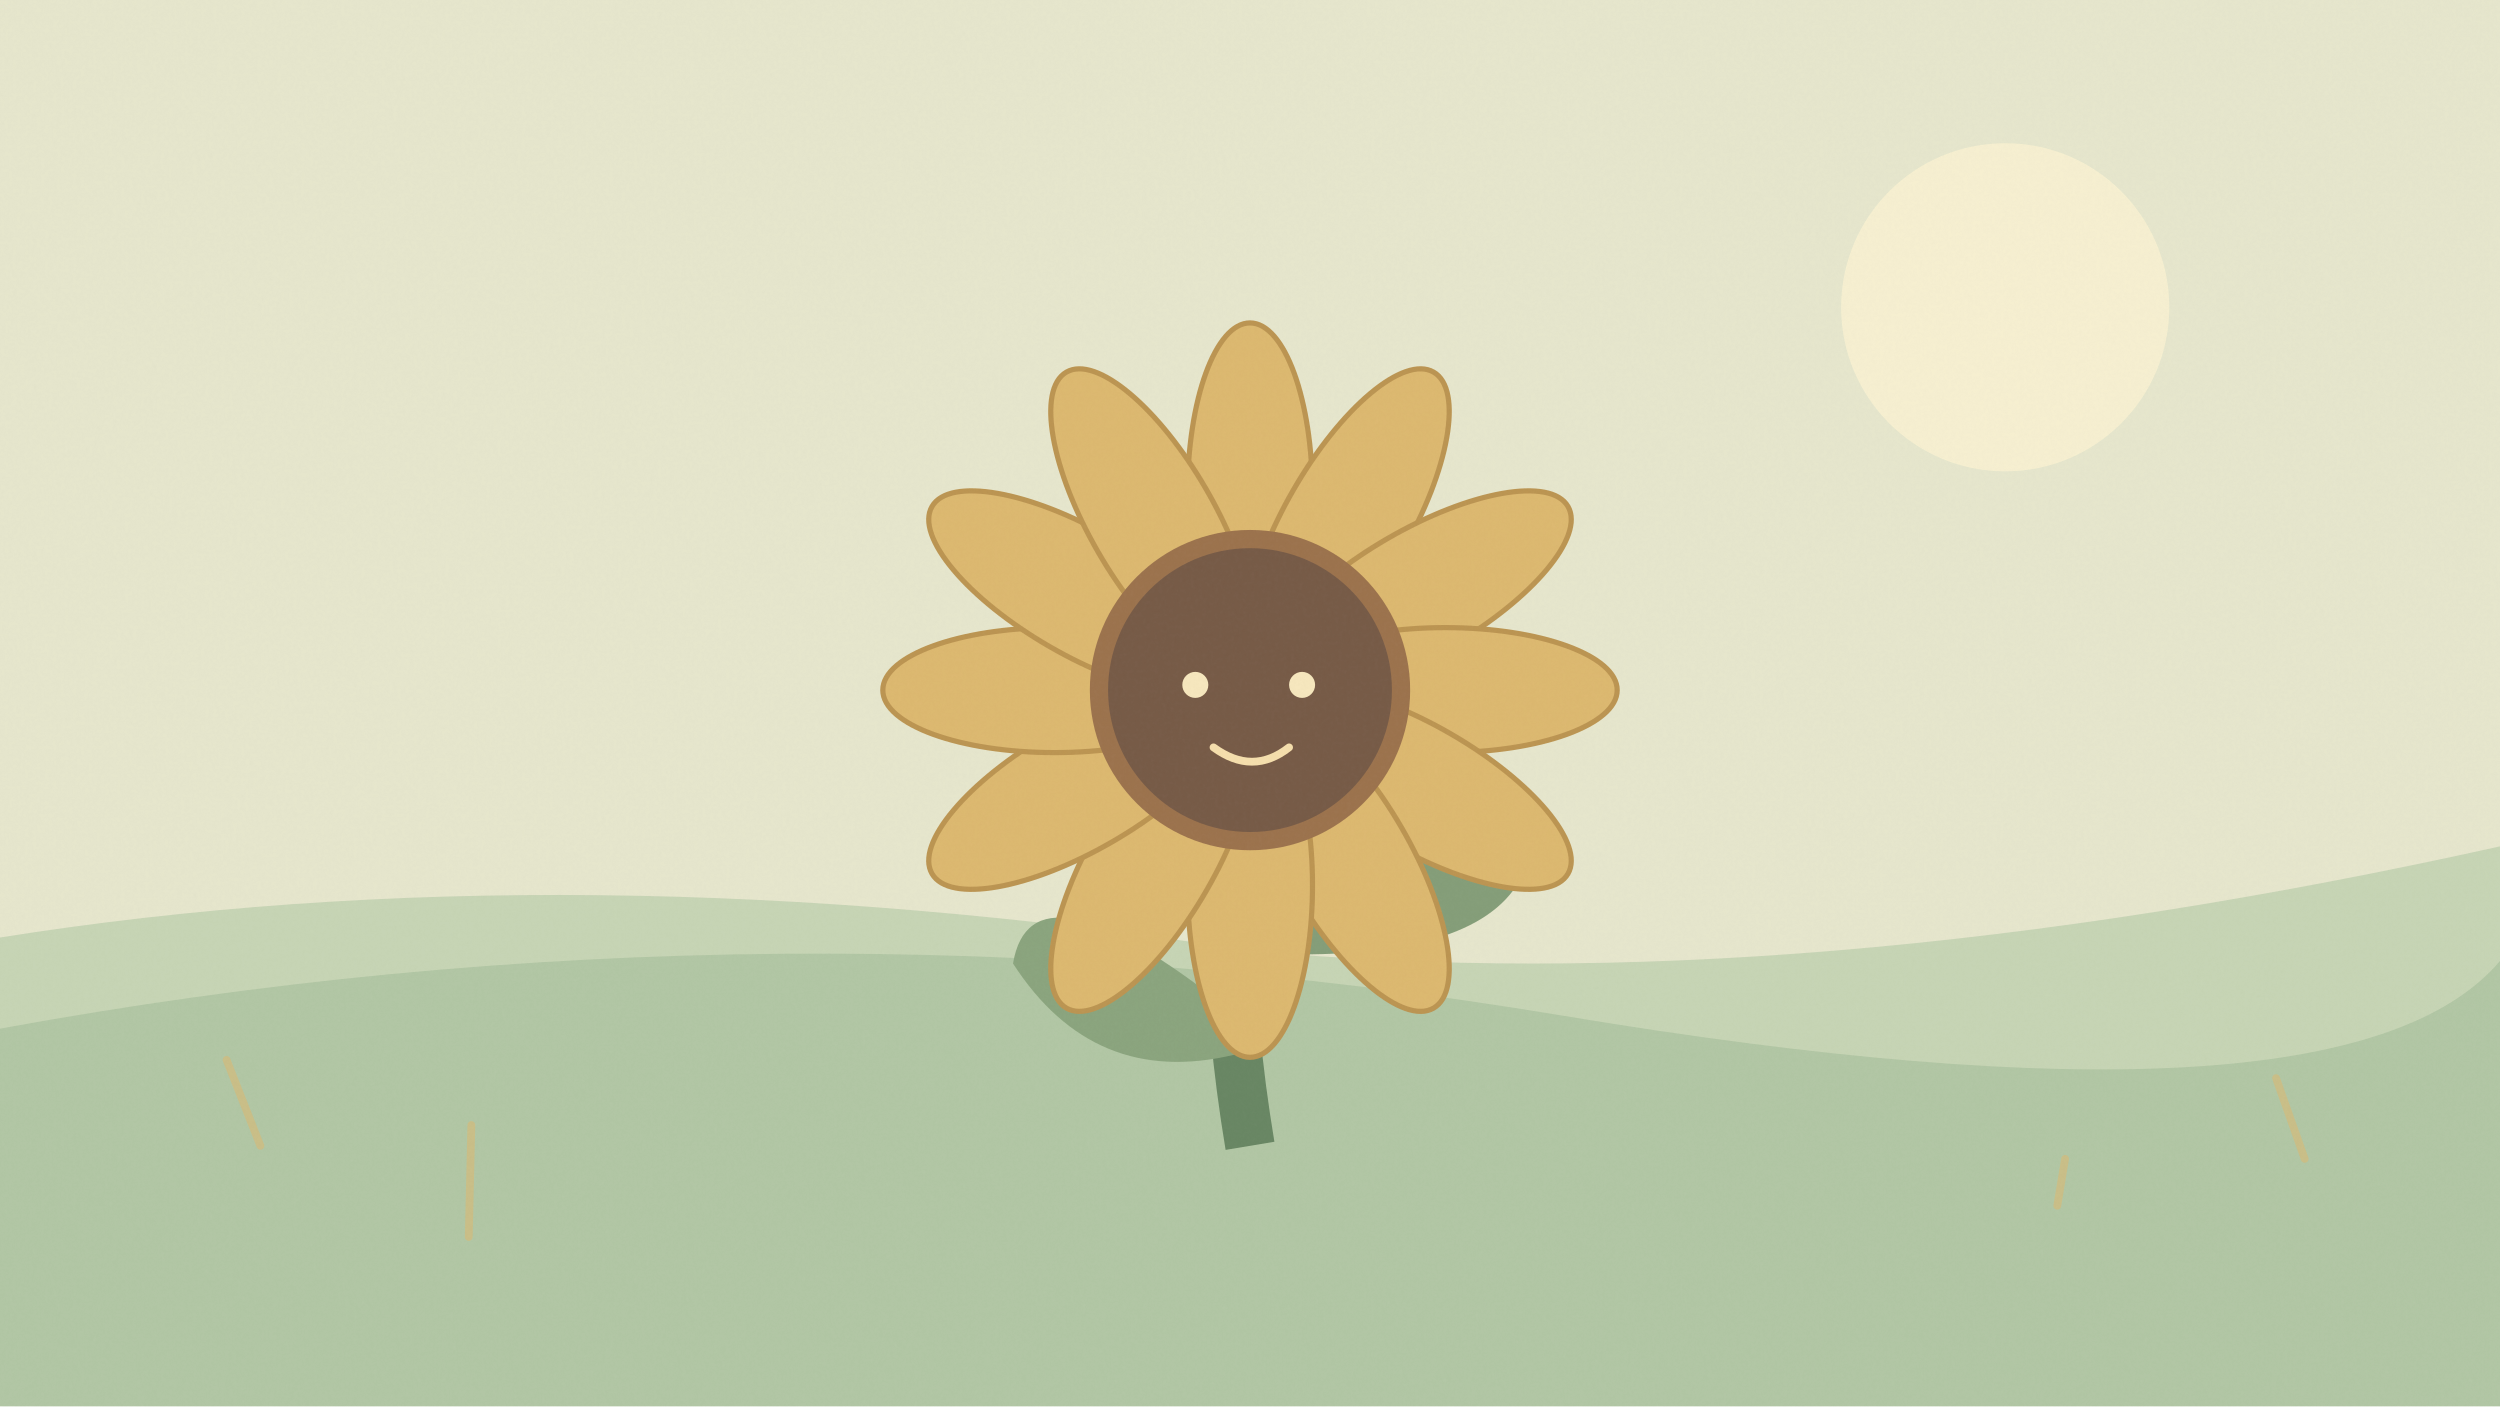
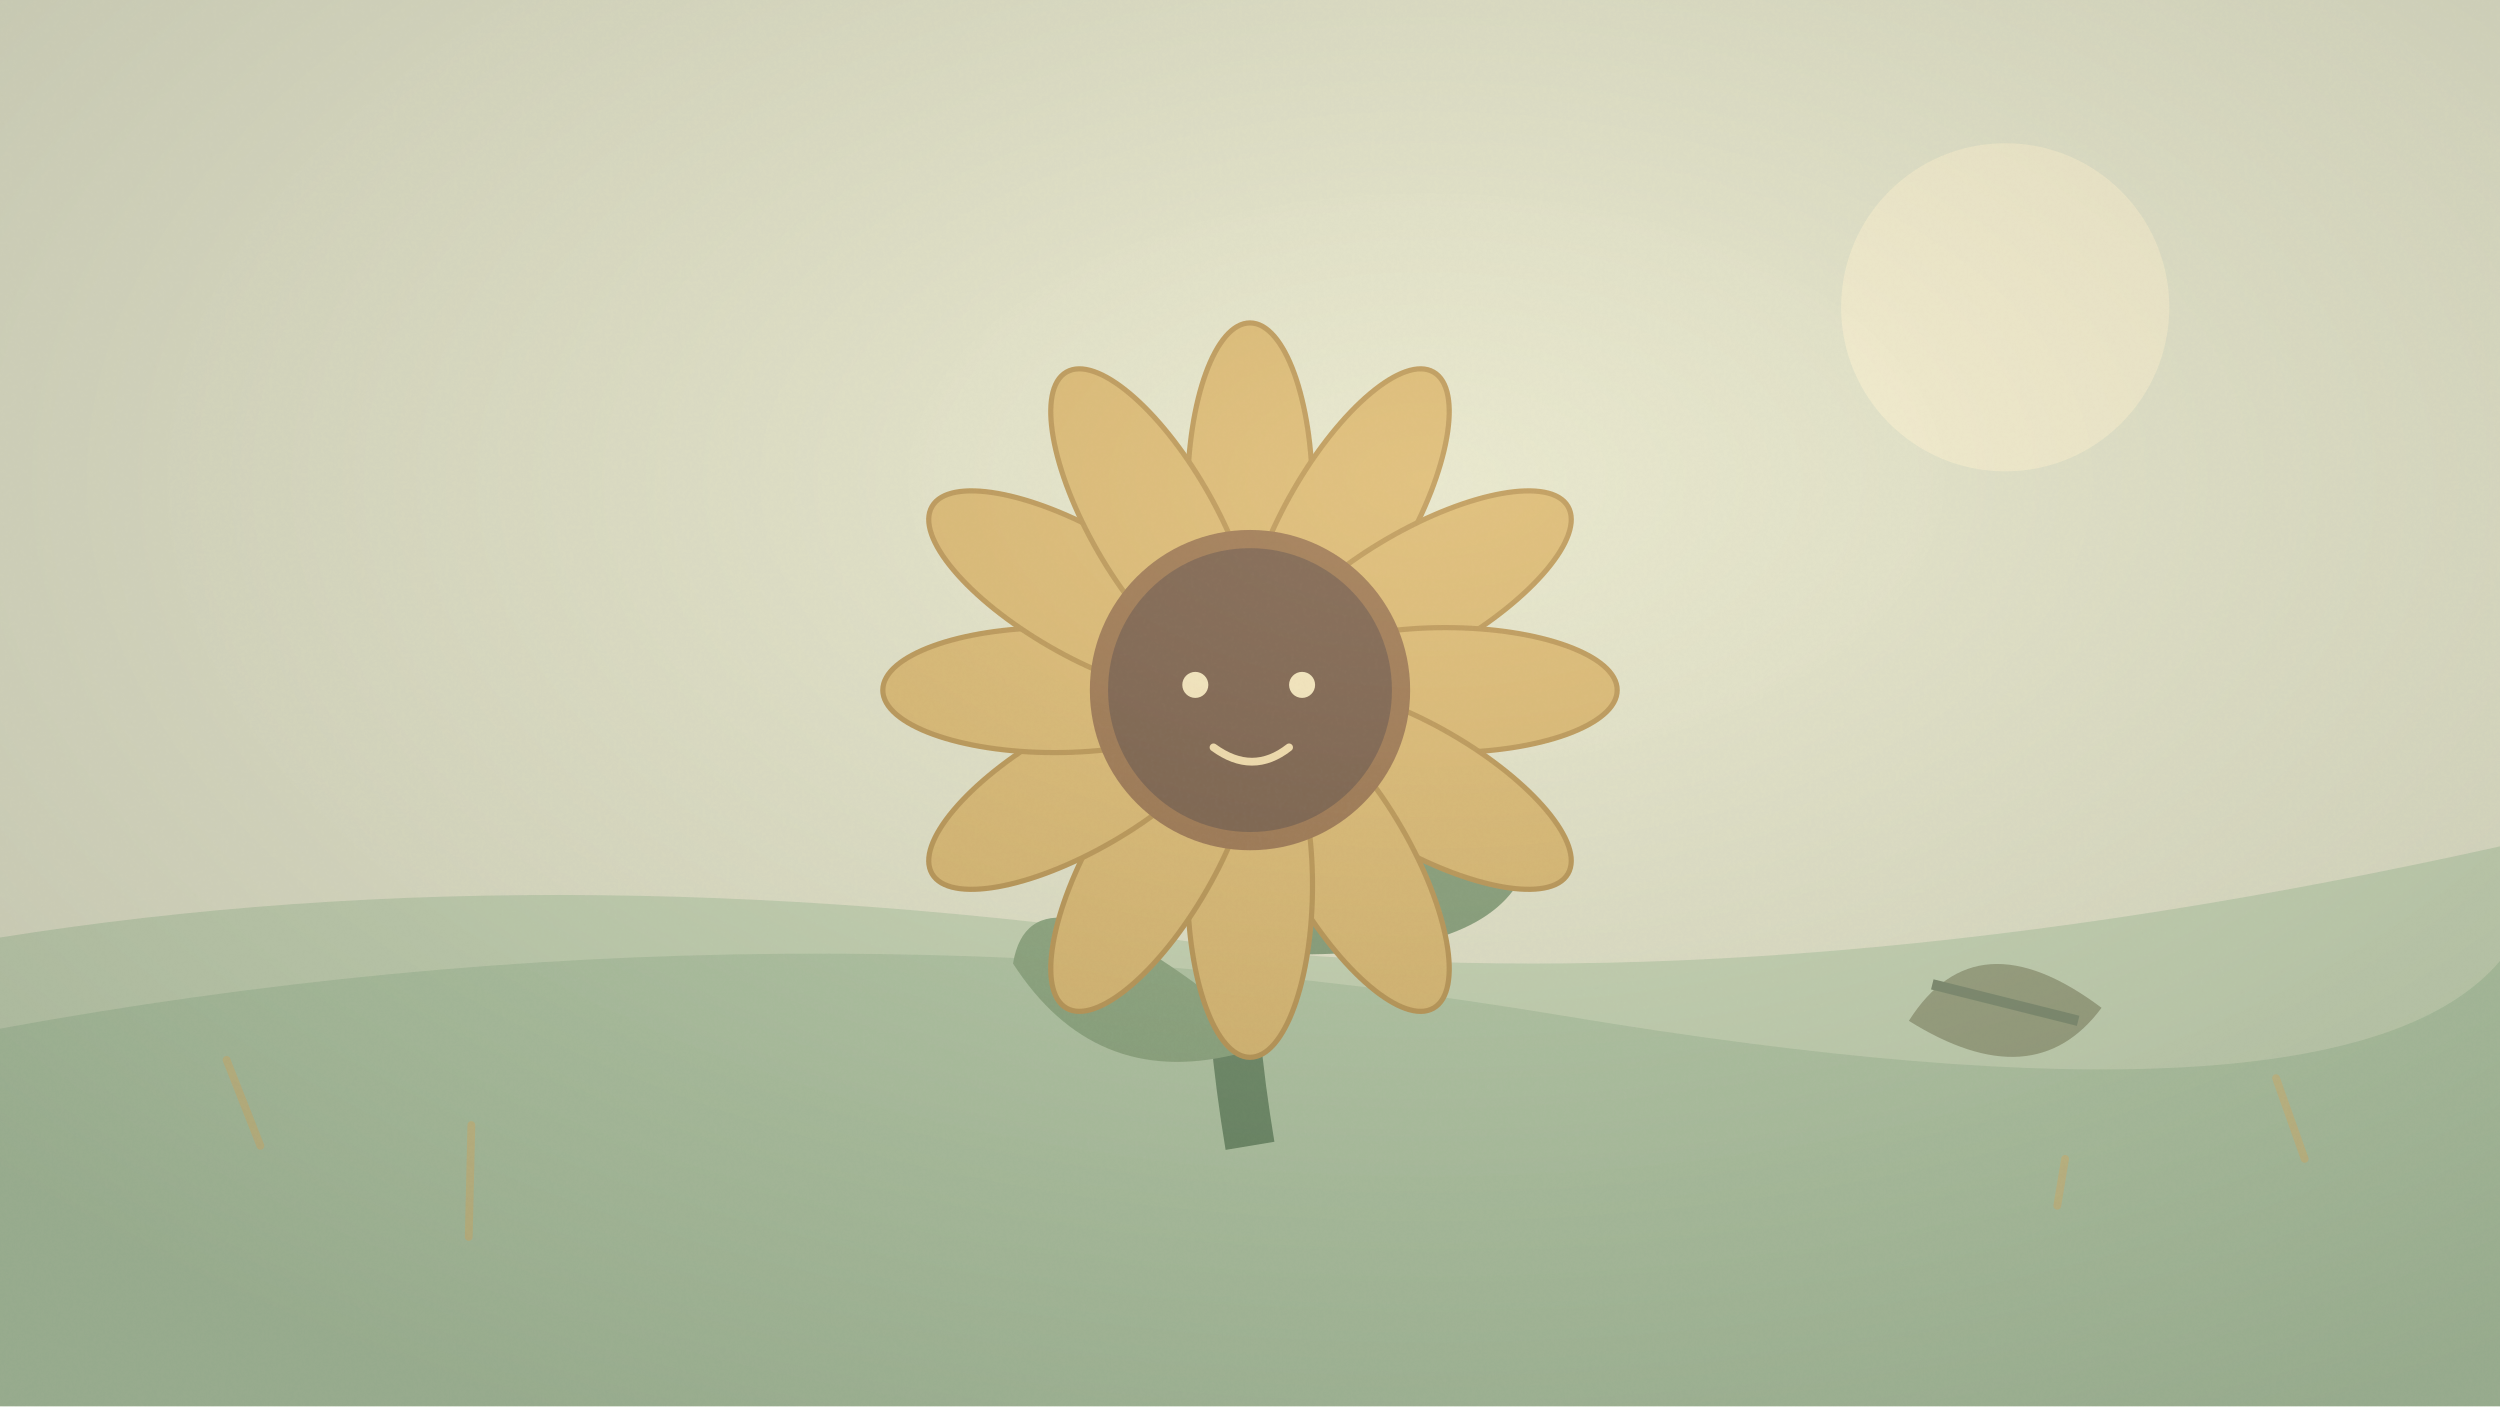
<svg xmlns="http://www.w3.org/2000/svg" viewBox="0 0 960 540" role="img" aria-label="The Comparison Returns">
  <defs>
    <filter id="grain">
      <feTurbulence type="fractalNoise" baseFrequency=".65" numOctaves="2" seed="26" stitchTiles="stitch" />
      <feColorMatrix type="saturate" values="0" />
      <feComponentTransfer>
        <feFuncA type="linear" slope=".045" />
      </feComponentTransfer>
    </filter>
+     <radialGradient id="v19glow" cx="57%" cy="34%" r="75%">
+       <stop stop-color="#fff9dc" stop-opacity=".16" />
+       <stop offset="1" stop-color="#1a251d" stop-opacity=".17" />
+     </radialGradient>
  </defs>
  <rect width="960" height="540" fill="#e6e6cc" />
  <path d="M0 360 Q220 325 480 365 Q690 385 960 325 V540 H0Z" fill="#acc4a1" opacity=".55" />
  <path d="M0 395 Q300 340 600 390 T960 369V540H0Z" fill="#84a781" opacity=".32" />
  <circle cx="770" cy="118" r="63" fill="#fff5d2" opacity=".65" />
  <path d="M100 440l-13 -33" stroke="#dcb86f" stroke-width="3" opacity=".55" stroke-linecap="round" />
  <path d="M180 475l1 -43" stroke="#dcb86f" stroke-width="3" opacity=".55" stroke-linecap="round" />
  <path d="M790 463l3 -18" stroke="#dcb86f" stroke-width="3" opacity=".55" stroke-linecap="round" />
  <path d="M885 445l-11 -31" stroke="#dcb86f" stroke-width="3" opacity=".55" stroke-linecap="round" />
  <path d="M480 440Q465 350 480 287" stroke="#688663" stroke-width="19" fill="none" />
  <path d="M470 386Q396 328 389 370Q420 418 474 405" fill="#8aa47d" />
  <path d="M486 344Q548 299 581 342Q560 370 480 366" fill="#849d78" />
  <ellipse cx="480" cy="190" rx="24" ry="66" fill="#dcb86f" transform="rotate(0 480 265)" stroke="#bb9451" stroke-width="2" />
  <ellipse cx="480" cy="190" rx="24" ry="66" fill="#dcb86f" transform="rotate(30 480 265)" stroke="#bb9451" stroke-width="2" />
  <ellipse cx="480" cy="190" rx="24" ry="66" fill="#dcb86f" transform="rotate(60 480 265)" stroke="#bb9451" stroke-width="2" />
  <ellipse cx="480" cy="190" rx="24" ry="66" fill="#dcb86f" transform="rotate(90 480 265)" stroke="#bb9451" stroke-width="2" />
  <ellipse cx="480" cy="190" rx="24" ry="66" fill="#dcb86f" transform="rotate(120 480 265)" stroke="#bb9451" stroke-width="2" />
  <ellipse cx="480" cy="190" rx="24" ry="66" fill="#dcb86f" transform="rotate(150 480 265)" stroke="#bb9451" stroke-width="2" />
  <ellipse cx="480" cy="190" rx="24" ry="66" fill="#dcb86f" transform="rotate(180 480 265)" stroke="#bb9451" stroke-width="2" />
  <ellipse cx="480" cy="190" rx="24" ry="66" fill="#dcb86f" transform="rotate(210 480 265)" stroke="#bb9451" stroke-width="2" />
  <ellipse cx="480" cy="190" rx="24" ry="66" fill="#dcb86f" transform="rotate(240 480 265)" stroke="#bb9451" stroke-width="2" />
  <ellipse cx="480" cy="190" rx="24" ry="66" fill="#dcb86f" transform="rotate(270 480 265)" stroke="#bb9451" stroke-width="2" />
  <ellipse cx="480" cy="190" rx="24" ry="66" fill="#dcb86f" transform="rotate(300 480 265)" stroke="#bb9451" stroke-width="2" />
  <ellipse cx="480" cy="190" rx="24" ry="66" fill="#dcb86f" transform="rotate(330 480 265)" stroke="#bb9451" stroke-width="2" />
  <circle cx="480" cy="265" r="58" fill="#765a46" stroke="#9b724c" stroke-width="7" />
  <circle cx="459" cy="263" r="5" fill="#f6e7bd" />
  <circle cx="500" cy="263" r="5" fill="#f6e7bd" />
  <path d="M466 287q15 11 29 0" fill="none" stroke="#f5deac" stroke-width="3" stroke-linecap="round" />
  <rect width="960" height="540" filter="url(#grain)" opacity=".6" />
+   <g opacity=".85">
+     <path d="M733 392q26 -41 74 -5q-26 35 -74 5" fill="#8f9574" />
+     <path d="M742 378l56 14" stroke="#6d7b60" stroke-width="4" />
+   </g>
+   <rect width="960" height="540" fill="url(#v19glow)" pointer-events="none" />
</svg>
